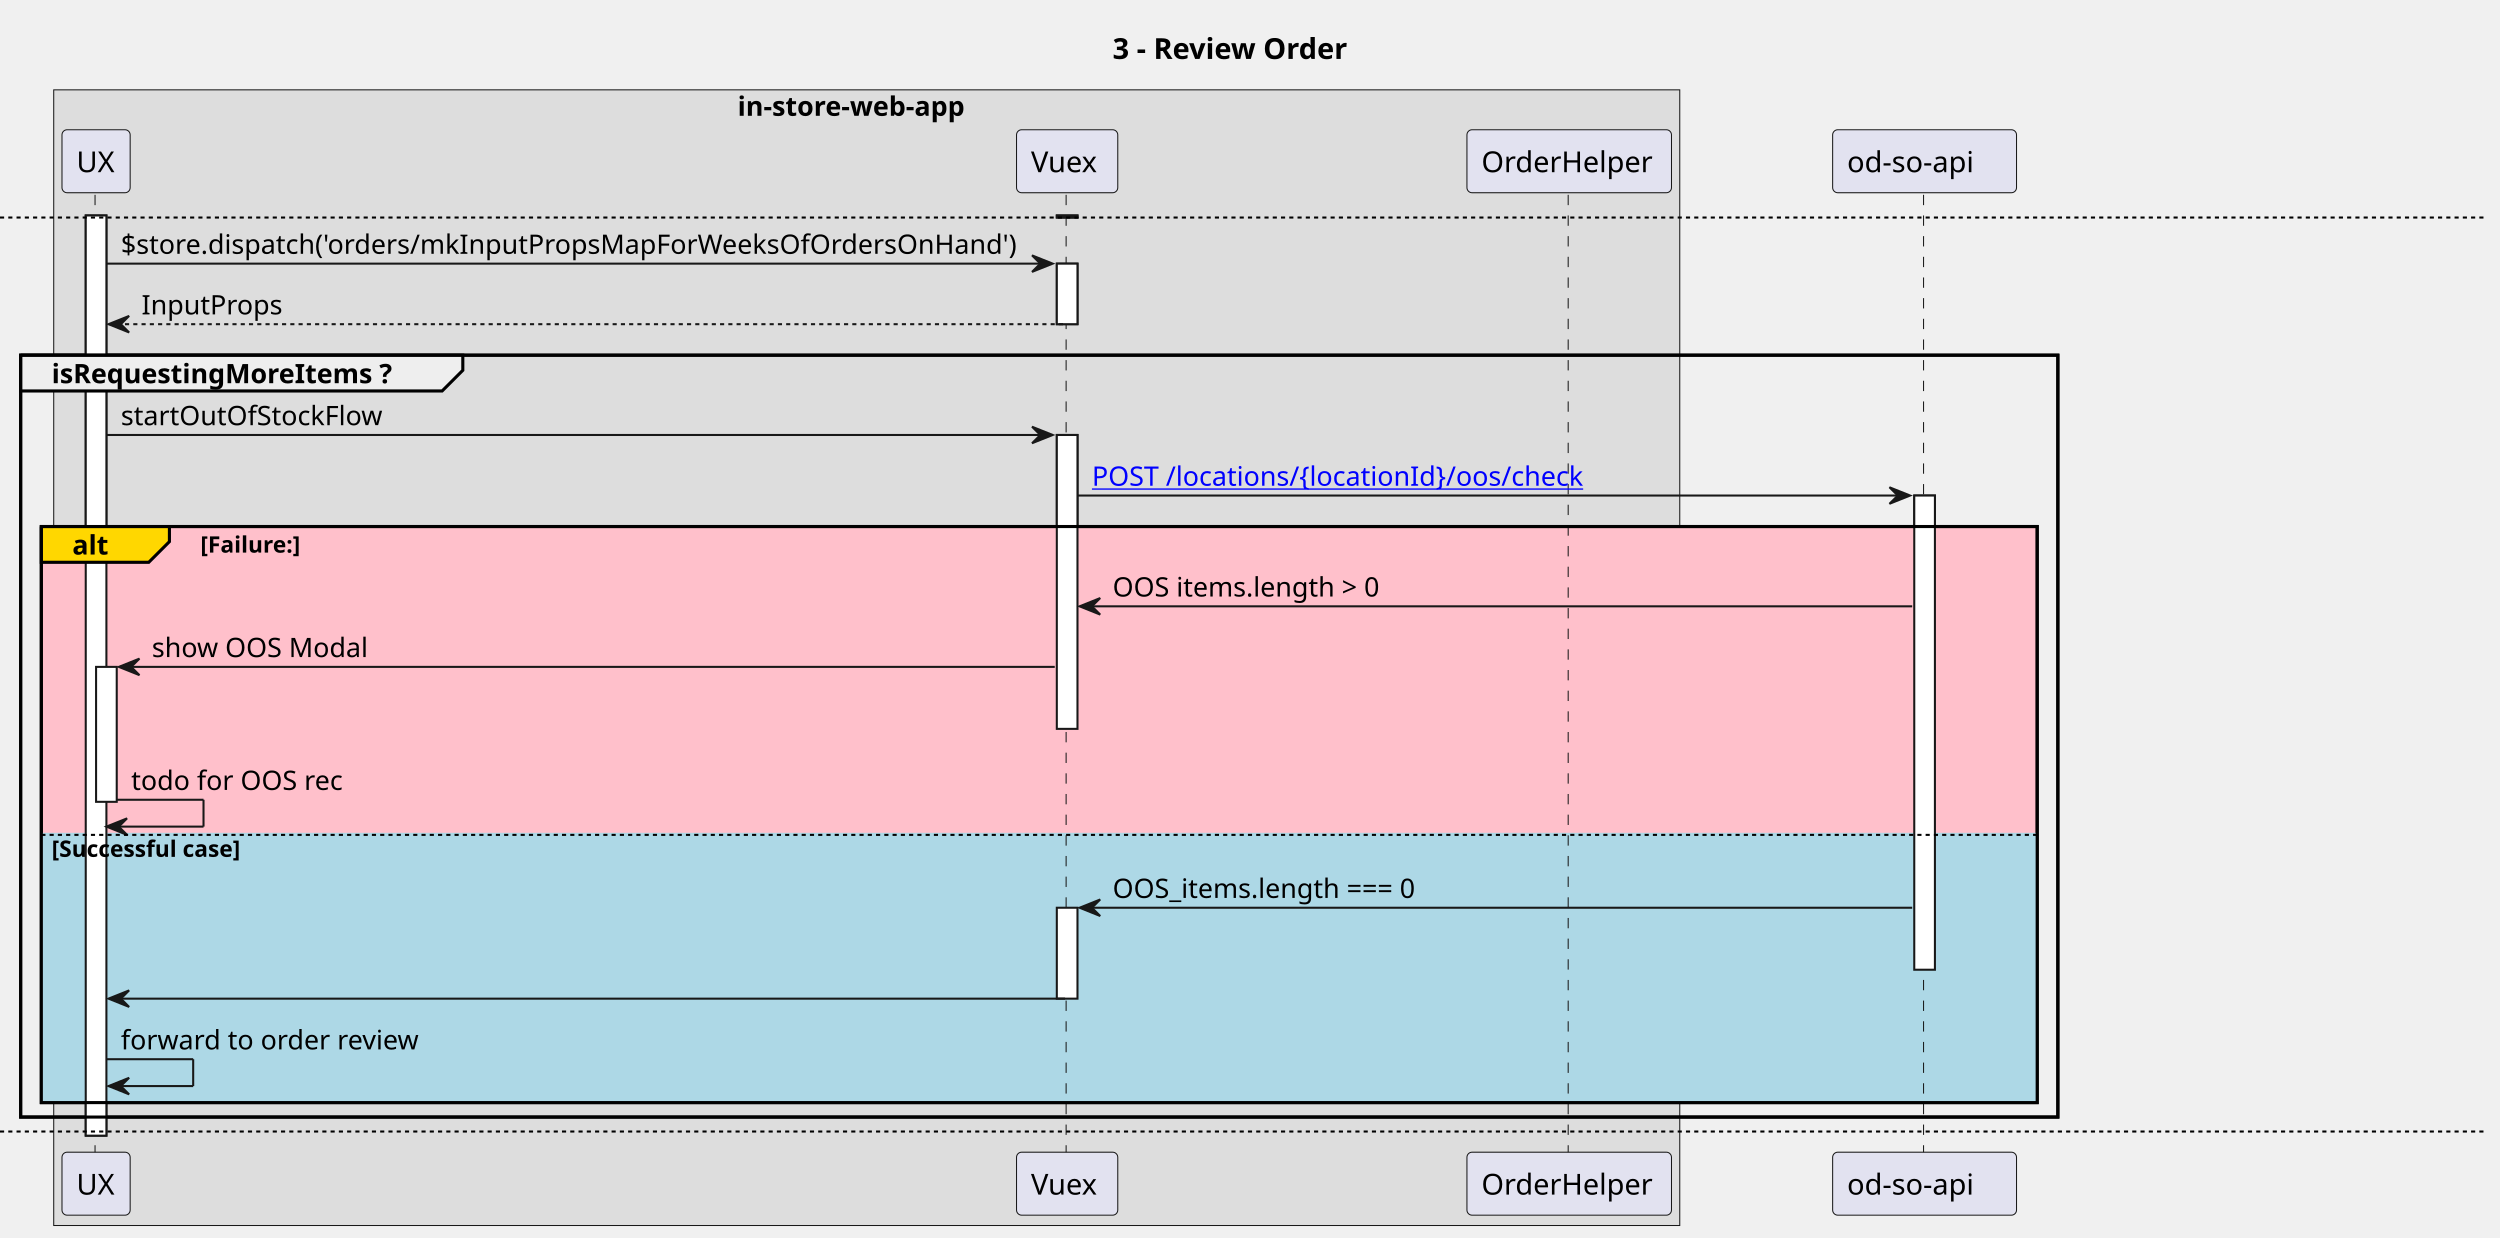
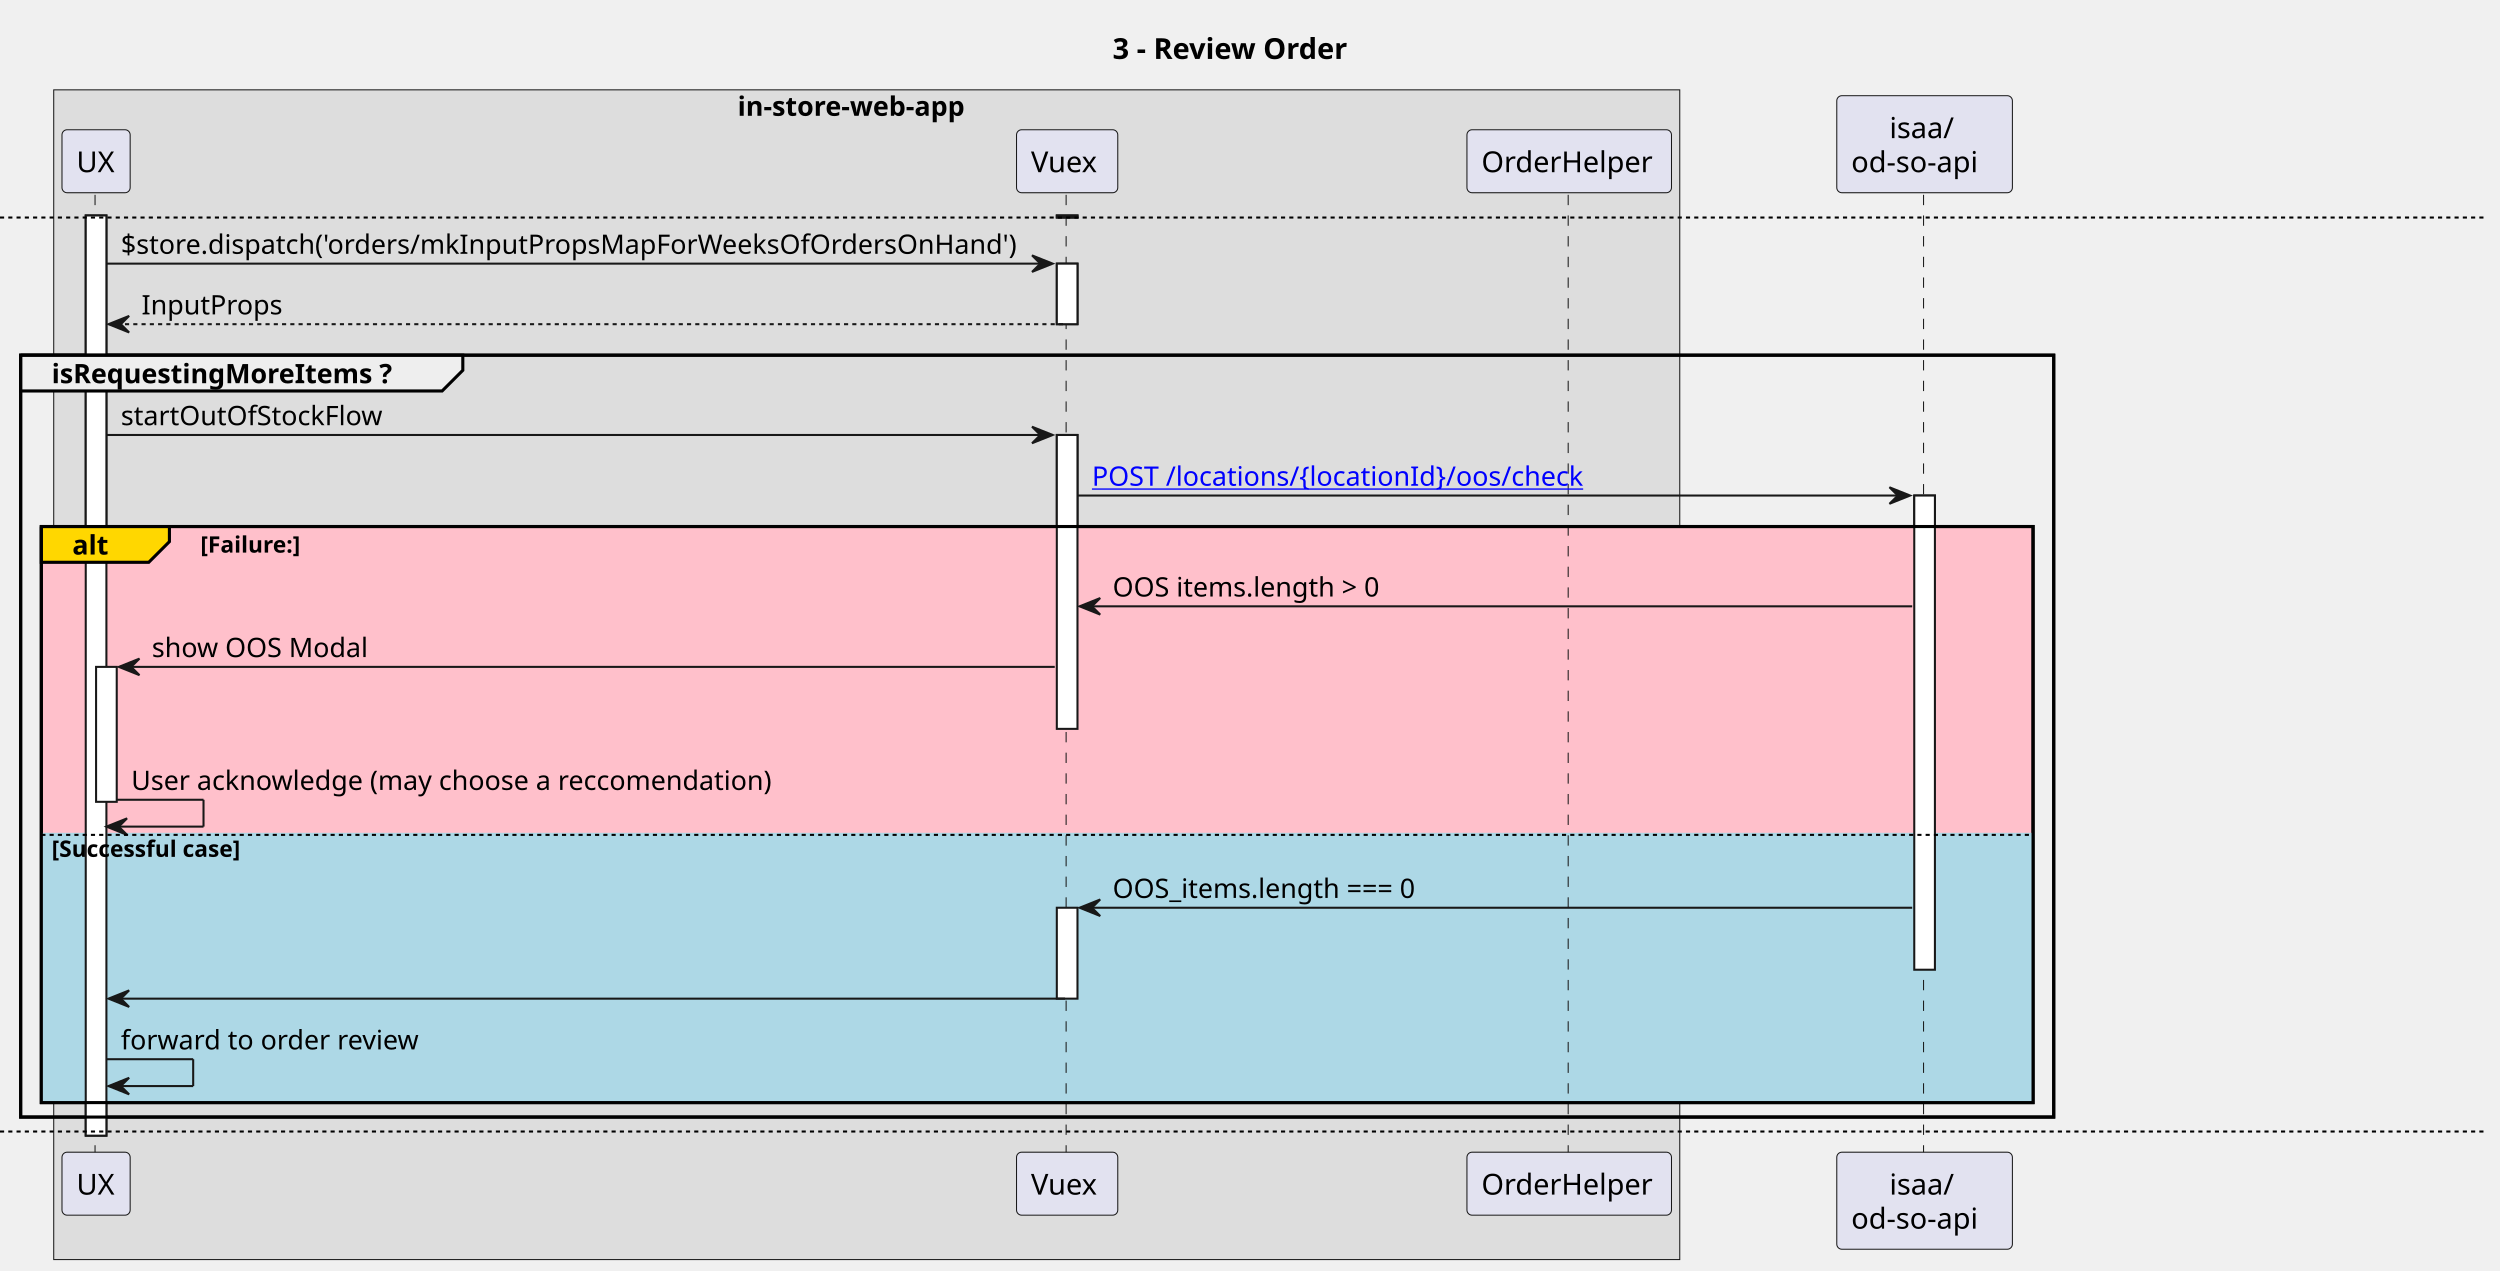
- <svg xmlns="http://www.w3.org/2000/svg" xmlns:xlink="http://www.w3.org/1999/xlink" contentStyleType="text/css" height="599px" preserveAspectRatio="none" style="width:1210px;height:599px;background:#FFFFFF;" version="1.1" viewBox="0 0 1210 599" width="1210px" zoomAndPan="magnify">
+ <svg xmlns="http://www.w3.org/2000/svg" xmlns:xlink="http://www.w3.org/1999/xlink" contentStyleType="text/css" height="615px" preserveAspectRatio="none" style="width:1210px;height:615px;background:#FFFFFF;" version="1.1" viewBox="0 0 1210 615" width="1210px" zoomAndPan="magnify">
  <defs />
  <g>
    <rect height="26.488" style="stroke:#00000000;stroke-width:1.0;fill:none;" width="135" x="533.5" y="10" />
    <text fill="#000000" font-family="sans-serif" font-size="14" font-weight="bold" lengthAdjust="spacing" textLength="125" x="538.5" y="28.535">3 - Review Order</text>
-     <rect fill="#DDDDDD" height="549.658" style="stroke:#181818;stroke-width:0.5;" width="787" x="26" y="43.488" />
+     <rect fill="#DDDDDD" height="566.146" style="stroke:#181818;stroke-width:0.5;" width="787" x="26" y="43.488" />
    <text fill="#000000" font-family="sans-serif" font-size="13" font-weight="bold" lengthAdjust="spacing" textLength="125" x="357" y="56.057">in-store-web-app</text>
    <rect fill="#FFFFFF" height="445.371" style="stroke:#181818;stroke-width:1.0;" width="10" x="41.5" y="104.287" />
    <rect fill="#FFFFFF" height="65.311" style="stroke:#181818;stroke-width:1.0;" width="10" x="46.5" y="322.772" />
    <rect fill="#FFFFFF" height="1" style="stroke:#181818;stroke-width:1.0;" width="10" x="511.5" y="104.287" />
    <rect fill="#FFFFFF" height="29.311" style="stroke:#181818;stroke-width:1.0;" width="10" x="511.5" y="127.598" />
    <rect fill="#FFFFFF" height="142.242" style="stroke:#181818;stroke-width:1.0;" width="10" x="511.5" y="210.529" />
    <rect fill="#FFFFFF" height="44" style="stroke:#181818;stroke-width:1.0;" width="10" x="511.5" y="439.348" />
    <rect fill="#FFFFFF" height="229.508" style="stroke:#181818;stroke-width:1.0;" width="10" x="926.5" y="239.84" />
-     <rect height="368.75" style="stroke:#000000;stroke-width:1.5;fill:none;" width="986" x="10" y="171.908" />
-     <rect fill="#FFC0CB" height="278.818" style="stroke:#000000;stroke-width:1.5;" width="966" x="20" y="254.84" />
-     <rect fill="#ADD8E6" height="130.576" style="stroke:none;stroke-width:1.0;" width="966" x="20" y="403.082" />
+     <rect height="368.75" style="stroke:#000000;stroke-width:1.5;fill:none;" width="984" x="10" y="171.908" />
+     <rect fill="#FFC0CB" height="278.818" style="stroke:#000000;stroke-width:1.5;" width="964" x="20" y="254.84" />
+     <rect fill="#ADD8E6" height="130.576" style="stroke:none;stroke-width:1.0;" width="964" x="20" y="403.082" />
    <line style="stroke:#181818;stroke-width:0.5;fill:none;stroke-dasharray:5.0,5.0;" x1="46" x2="46" y1="94.287" y2="558.658" />
    <line style="stroke:#181818;stroke-width:0.5;fill:none;stroke-dasharray:5.0,5.0;" x1="516" x2="516" y1="94.287" y2="558.658" />
    <line style="stroke:#181818;stroke-width:0.5;fill:none;stroke-dasharray:5.0,5.0;" x1="759" x2="759" y1="94.287" y2="558.658" />
    <line style="stroke:#181818;stroke-width:0.5;fill:none;stroke-dasharray:5.0,5.0;" x1="931" x2="931" y1="94.287" y2="558.658" />
    <rect fill="#E2E2F0" height="30.488" rx="2.5" ry="2.5" style="stroke:#181818;stroke-width:0.5;" width="33" x="30" y="62.799" />
    <text fill="#000000" font-family="sans-serif" font-size="14" lengthAdjust="spacing" textLength="19" x="37" y="83.334">UX</text>
    <rect fill="#E2E2F0" height="30.488" rx="2.5" ry="2.5" style="stroke:#181818;stroke-width:0.5;" width="33" x="30" y="557.658" />
    <text fill="#000000" font-family="sans-serif" font-size="14" lengthAdjust="spacing" textLength="19" x="37" y="578.193">UX</text>
    <rect fill="#E2E2F0" height="30.488" rx="2.5" ry="2.5" style="stroke:#181818;stroke-width:0.5;" width="49" x="492" y="62.799" />
    <text fill="#000000" font-family="sans-serif" font-size="14" lengthAdjust="spacing" textLength="35" x="499" y="83.334">Vuex</text>
    <rect fill="#E2E2F0" height="30.488" rx="2.5" ry="2.5" style="stroke:#181818;stroke-width:0.5;" width="49" x="492" y="557.658" />
    <text fill="#000000" font-family="sans-serif" font-size="14" lengthAdjust="spacing" textLength="35" x="499" y="578.193">Vuex</text>
    <rect fill="#E2E2F0" height="30.488" rx="2.5" ry="2.5" style="stroke:#181818;stroke-width:0.5;" width="99" x="710" y="62.799" />
    <text fill="#000000" font-family="sans-serif" font-size="14" lengthAdjust="spacing" textLength="85" x="717" y="83.334">OrderHelper</text>
    <rect fill="#E2E2F0" height="30.488" rx="2.5" ry="2.5" style="stroke:#181818;stroke-width:0.5;" width="99" x="710" y="557.658" />
    <text fill="#000000" font-family="sans-serif" font-size="14" lengthAdjust="spacing" textLength="85" x="717" y="578.193">OrderHelper</text>
-     <rect fill="#E2E2F0" height="30.488" rx="2.5" ry="2.5" style="stroke:#181818;stroke-width:0.5;" width="89" x="887" y="62.799" />
-     <text fill="#000000" font-family="sans-serif" font-size="14" lengthAdjust="spacing" textLength="71" x="894" y="83.334">od-so-api</text>
-     <rect fill="#E2E2F0" height="30.488" rx="2.5" ry="2.5" style="stroke:#181818;stroke-width:0.5;" width="89" x="887" y="557.658" />
-     <text fill="#000000" font-family="sans-serif" font-size="14" lengthAdjust="spacing" textLength="71" x="894" y="578.193">od-so-api</text>
+     <rect fill="#E2E2F0" height="46.977" rx="2.5" ry="2.5" style="stroke:#181818;stroke-width:0.5;" width="85" x="889" y="46.31" />
+     <text fill="#000000" font-family="sans-serif" font-size="14" lengthAdjust="spacing" textLength="34" x="914.5" y="66.846">isaa/</text>
+     <text fill="#000000" font-family="sans-serif" font-size="14" lengthAdjust="spacing" textLength="71" x="896" y="83.334">od-so-api</text>
+     <rect fill="#E2E2F0" height="46.977" rx="2.5" ry="2.5" style="stroke:#181818;stroke-width:0.5;" width="85" x="889" y="557.658" />
+     <text fill="#000000" font-family="sans-serif" font-size="14" lengthAdjust="spacing" textLength="34" x="914.5" y="578.193">isaa/</text>
+     <text fill="#000000" font-family="sans-serif" font-size="14" lengthAdjust="spacing" textLength="71" x="896" y="594.682">od-so-api</text>
    <rect fill="#FFFFFF" height="445.371" style="stroke:#181818;stroke-width:1.0;" width="10" x="41.5" y="104.287" />
    <rect fill="#FFFFFF" height="65.311" style="stroke:#181818;stroke-width:1.0;" width="10" x="46.5" y="322.772" />
    <rect fill="#FFFFFF" height="1" style="stroke:#181818;stroke-width:1.0;" width="10" x="511.5" y="104.287" />
    <rect fill="#FFFFFF" height="29.311" style="stroke:#181818;stroke-width:1.0;" width="10" x="511.5" y="127.598" />
    <rect fill="#FFFFFF" height="142.242" style="stroke:#181818;stroke-width:1.0;" width="10" x="511.5" y="210.529" />
    <rect fill="#FFFFFF" height="44" style="stroke:#181818;stroke-width:1.0;" width="10" x="511.5" y="439.348" />
    <rect fill="#FFFFFF" height="229.508" style="stroke:#181818;stroke-width:1.0;" width="10" x="926.5" y="239.84" />
    <line style="stroke:#000000;stroke-width:1.0;stroke-dasharray:2.0,2.0;" x1="0" x2="1203" y1="105.287" y2="105.287" />
    <polygon fill="#181818" points="499.5,123.598,509.5,127.598,499.5,131.598,503.5,127.598" style="stroke:#181818;stroke-width:1.0;" />
    <line style="stroke:#181818;stroke-width:1.0;" x1="51.5" x2="505.5" y1="127.598" y2="127.598" />
    <text fill="#000000" font-family="sans-serif" font-size="13" lengthAdjust="spacing" textLength="441" x="58.5" y="122.856">$store.dispatch('orders/mkInputPropsMapForWeeksOfOrdersOnHand')</text>
    <polygon fill="#181818" points="62.5,152.908,52.5,156.908,62.5,160.908,58.5,156.908" style="stroke:#181818;stroke-width:1.0;" />
    <line style="stroke:#181818;stroke-width:1.0;stroke-dasharray:2.0,2.0;" x1="56.5" x2="515.5" y1="156.908" y2="156.908" />
    <text fill="#000000" font-family="sans-serif" font-size="13" lengthAdjust="spacing" textLength="68" x="68.5" y="152.166">InputProps</text>
    <path d="M10,171.908 L224,171.908 L224,179.219 L214,189.219 L10,189.219 L10,171.908 " fill="#EEEEEE" style="stroke:#000000;stroke-width:1.5;" />
-     <rect fill="none" height="368.75" style="stroke:#000000;stroke-width:1.5;" width="986" x="10" y="171.908" />
+     <rect fill="none" height="368.75" style="stroke:#000000;stroke-width:1.5;" width="984" x="10" y="171.908" />
    <text fill="#000000" font-family="sans-serif" font-size="13" font-weight="bold" lengthAdjust="spacing" textLength="169" x="25" y="185.477">isRequestingMoreItems ?</text>
    <polygon fill="#181818" points="499.5,206.529,509.5,210.529,499.5,214.529,503.5,210.529" style="stroke:#181818;stroke-width:1.0;" />
    <line style="stroke:#181818;stroke-width:1.0;" x1="51.5" x2="505.5" y1="210.529" y2="210.529" />
    <text fill="#000000" font-family="sans-serif" font-size="13" lengthAdjust="spacing" textLength="131" x="58.5" y="205.787">startOutOfStockFlow</text>
    <polygon fill="#181818" points="914.5,235.84,924.5,239.84,914.5,243.84,918.5,239.84" style="stroke:#181818;stroke-width:1.0;" />
    <line style="stroke:#181818;stroke-width:1.0;" x1="521.5" x2="920.5" y1="239.84" y2="239.84" />
    <a href="https://www.notion.so/odeko/243e2d40ebb24ffc87f72b0ad169bc11?v=2249b95c7fdf45a2bda4136560ee6576&amp;p=2f17504231bd474da1e6ab6bfcccf55d" target="_top" title="https://www.notion.so/odeko/243e2d40ebb24ffc87f72b0ad169bc11?v=2249b95c7fdf45a2bda4136560ee6576&amp;p=2f17504231bd474da1e6ab6bfcccf55d" xlink:actuate="onRequest" xlink:href="https://www.notion.so/odeko/243e2d40ebb24ffc87f72b0ad169bc11?v=2249b95c7fdf45a2bda4136560ee6576&amp;p=2f17504231bd474da1e6ab6bfcccf55d" xlink:show="new" xlink:title="https://www.notion.so/odeko/243e2d40ebb24ffc87f72b0ad169bc11?v=2249b95c7fdf45a2bda4136560ee6576&amp;p=2f17504231bd474da1e6ab6bfcccf55d" xlink:type="simple">
      <text fill="#0000FF" font-family="sans-serif" font-size="13" lengthAdjust="spacing" text-decoration="underline" textLength="253" x="528.5" y="235.098">POST /locations/{locationId}/oos/check</text>
    </a>
    <path d="M20,254.84 L82,254.84 L82,262.15 L72,272.15 L20,272.15 L20,254.84 " fill="#FFD700" style="stroke:#000000;stroke-width:1.5;" />
-     <rect fill="none" height="278.818" style="stroke:#000000;stroke-width:1.5;" width="966" x="20" y="254.84" />
+     <rect fill="none" height="278.818" style="stroke:#000000;stroke-width:1.5;" width="964" x="20" y="254.84" />
    <text fill="#000000" font-family="sans-serif" font-size="13" font-weight="bold" lengthAdjust="spacing" textLength="17" x="35" y="268.408">alt</text>
    <text fill="#000000" font-family="sans-serif" font-size="11" font-weight="bold" lengthAdjust="spacing" textLength="49" x="97" y="267.475">[Failure:]</text>
    <polygon fill="#181818" points="532.5,289.461,522.5,293.461,532.5,297.461,528.5,293.461" style="stroke:#181818;stroke-width:1.0;" />
    <line style="stroke:#181818;stroke-width:1.0;" x1="526.5" x2="925.5" y1="293.461" y2="293.461" />
    <text fill="#000000" font-family="sans-serif" font-size="13" lengthAdjust="spacing" textLength="136" x="538.5" y="288.719">OOS items.length &gt; 0</text>
    <polygon fill="#181818" points="67.5,318.772,57.5,322.772,67.5,326.772,63.5,322.772" style="stroke:#181818;stroke-width:1.0;" />
    <line style="stroke:#181818;stroke-width:1.0;" x1="61.5" x2="510.5" y1="322.772" y2="322.772" />
    <text fill="#000000" font-family="sans-serif" font-size="13" lengthAdjust="spacing" textLength="106" x="73.5" y="318.029">show OOS Modal</text>
    <line style="stroke:#181818;stroke-width:1.0;" x1="56.5" x2="98.5" y1="387.082" y2="387.082" />
    <line style="stroke:#181818;stroke-width:1.0;" x1="98.5" x2="98.5" y1="387.082" y2="400.082" />
    <line style="stroke:#181818;stroke-width:1.0;" x1="51.5" x2="98.5" y1="400.082" y2="400.082" />
    <polygon fill="#181818" points="61.5,396.082,51.5,400.082,61.5,404.082,57.5,400.082" style="stroke:#181818;stroke-width:1.0;" />
-     <text fill="#000000" font-family="sans-serif" font-size="13" lengthAdjust="spacing" textLength="105" x="63.5" y="382.34">todo for OOS rec</text>
-     <line style="stroke:#000000;stroke-width:1.0;stroke-dasharray:2.0,2.0;" x1="20" x2="986" y1="404.082" y2="404.082" />
+     <text fill="#000000" font-family="sans-serif" font-size="13" lengthAdjust="spacing" textLength="317" x="63.5" y="382.34">User acknowledge (may choose a reccomendation)</text>
+     <line style="stroke:#000000;stroke-width:1.0;stroke-dasharray:2.0,2.0;" x1="20" x2="984" y1="404.082" y2="404.082" />
    <text fill="#000000" font-family="sans-serif" font-size="11" font-weight="bold" lengthAdjust="spacing" textLength="95" x="25" y="414.717">[Successful case]</text>
    <polygon fill="#181818" points="532.5,435.348,522.5,439.348,532.5,443.348,528.5,439.348" style="stroke:#181818;stroke-width:1.0;" />
    <line style="stroke:#181818;stroke-width:1.0;" x1="526.5" x2="925.5" y1="439.348" y2="439.348" />
    <text fill="#000000" font-family="sans-serif" font-size="13" lengthAdjust="spacing" textLength="159" x="538.5" y="434.606">OOS_items.length === 0</text>
    <polygon fill="#181818" points="62.5,479.348,52.5,483.348,62.5,487.348,58.5,483.348" style="stroke:#181818;stroke-width:1.0;" />
    <line style="stroke:#181818;stroke-width:1.0;" x1="56.5" x2="515.5" y1="483.348" y2="483.348" />
    <line style="stroke:#181818;stroke-width:1.0;" x1="51.5" x2="93.5" y1="512.658" y2="512.658" />
    <line style="stroke:#181818;stroke-width:1.0;" x1="93.5" x2="93.5" y1="512.658" y2="525.658" />
    <line style="stroke:#181818;stroke-width:1.0;" x1="52.5" x2="93.5" y1="525.658" y2="525.658" />
    <polygon fill="#181818" points="62.5,521.658,52.5,525.658,62.5,529.658,58.5,525.658" style="stroke:#181818;stroke-width:1.0;" />
    <text fill="#000000" font-family="sans-serif" font-size="13" lengthAdjust="spacing" textLength="146" x="58.5" y="507.916">forward to order review</text>
    <line style="stroke:#000000;stroke-width:1.0;stroke-dasharray:2.0,2.0;" x1="0" x2="1203" y1="547.658" y2="547.658" />
  </g>
</svg>
